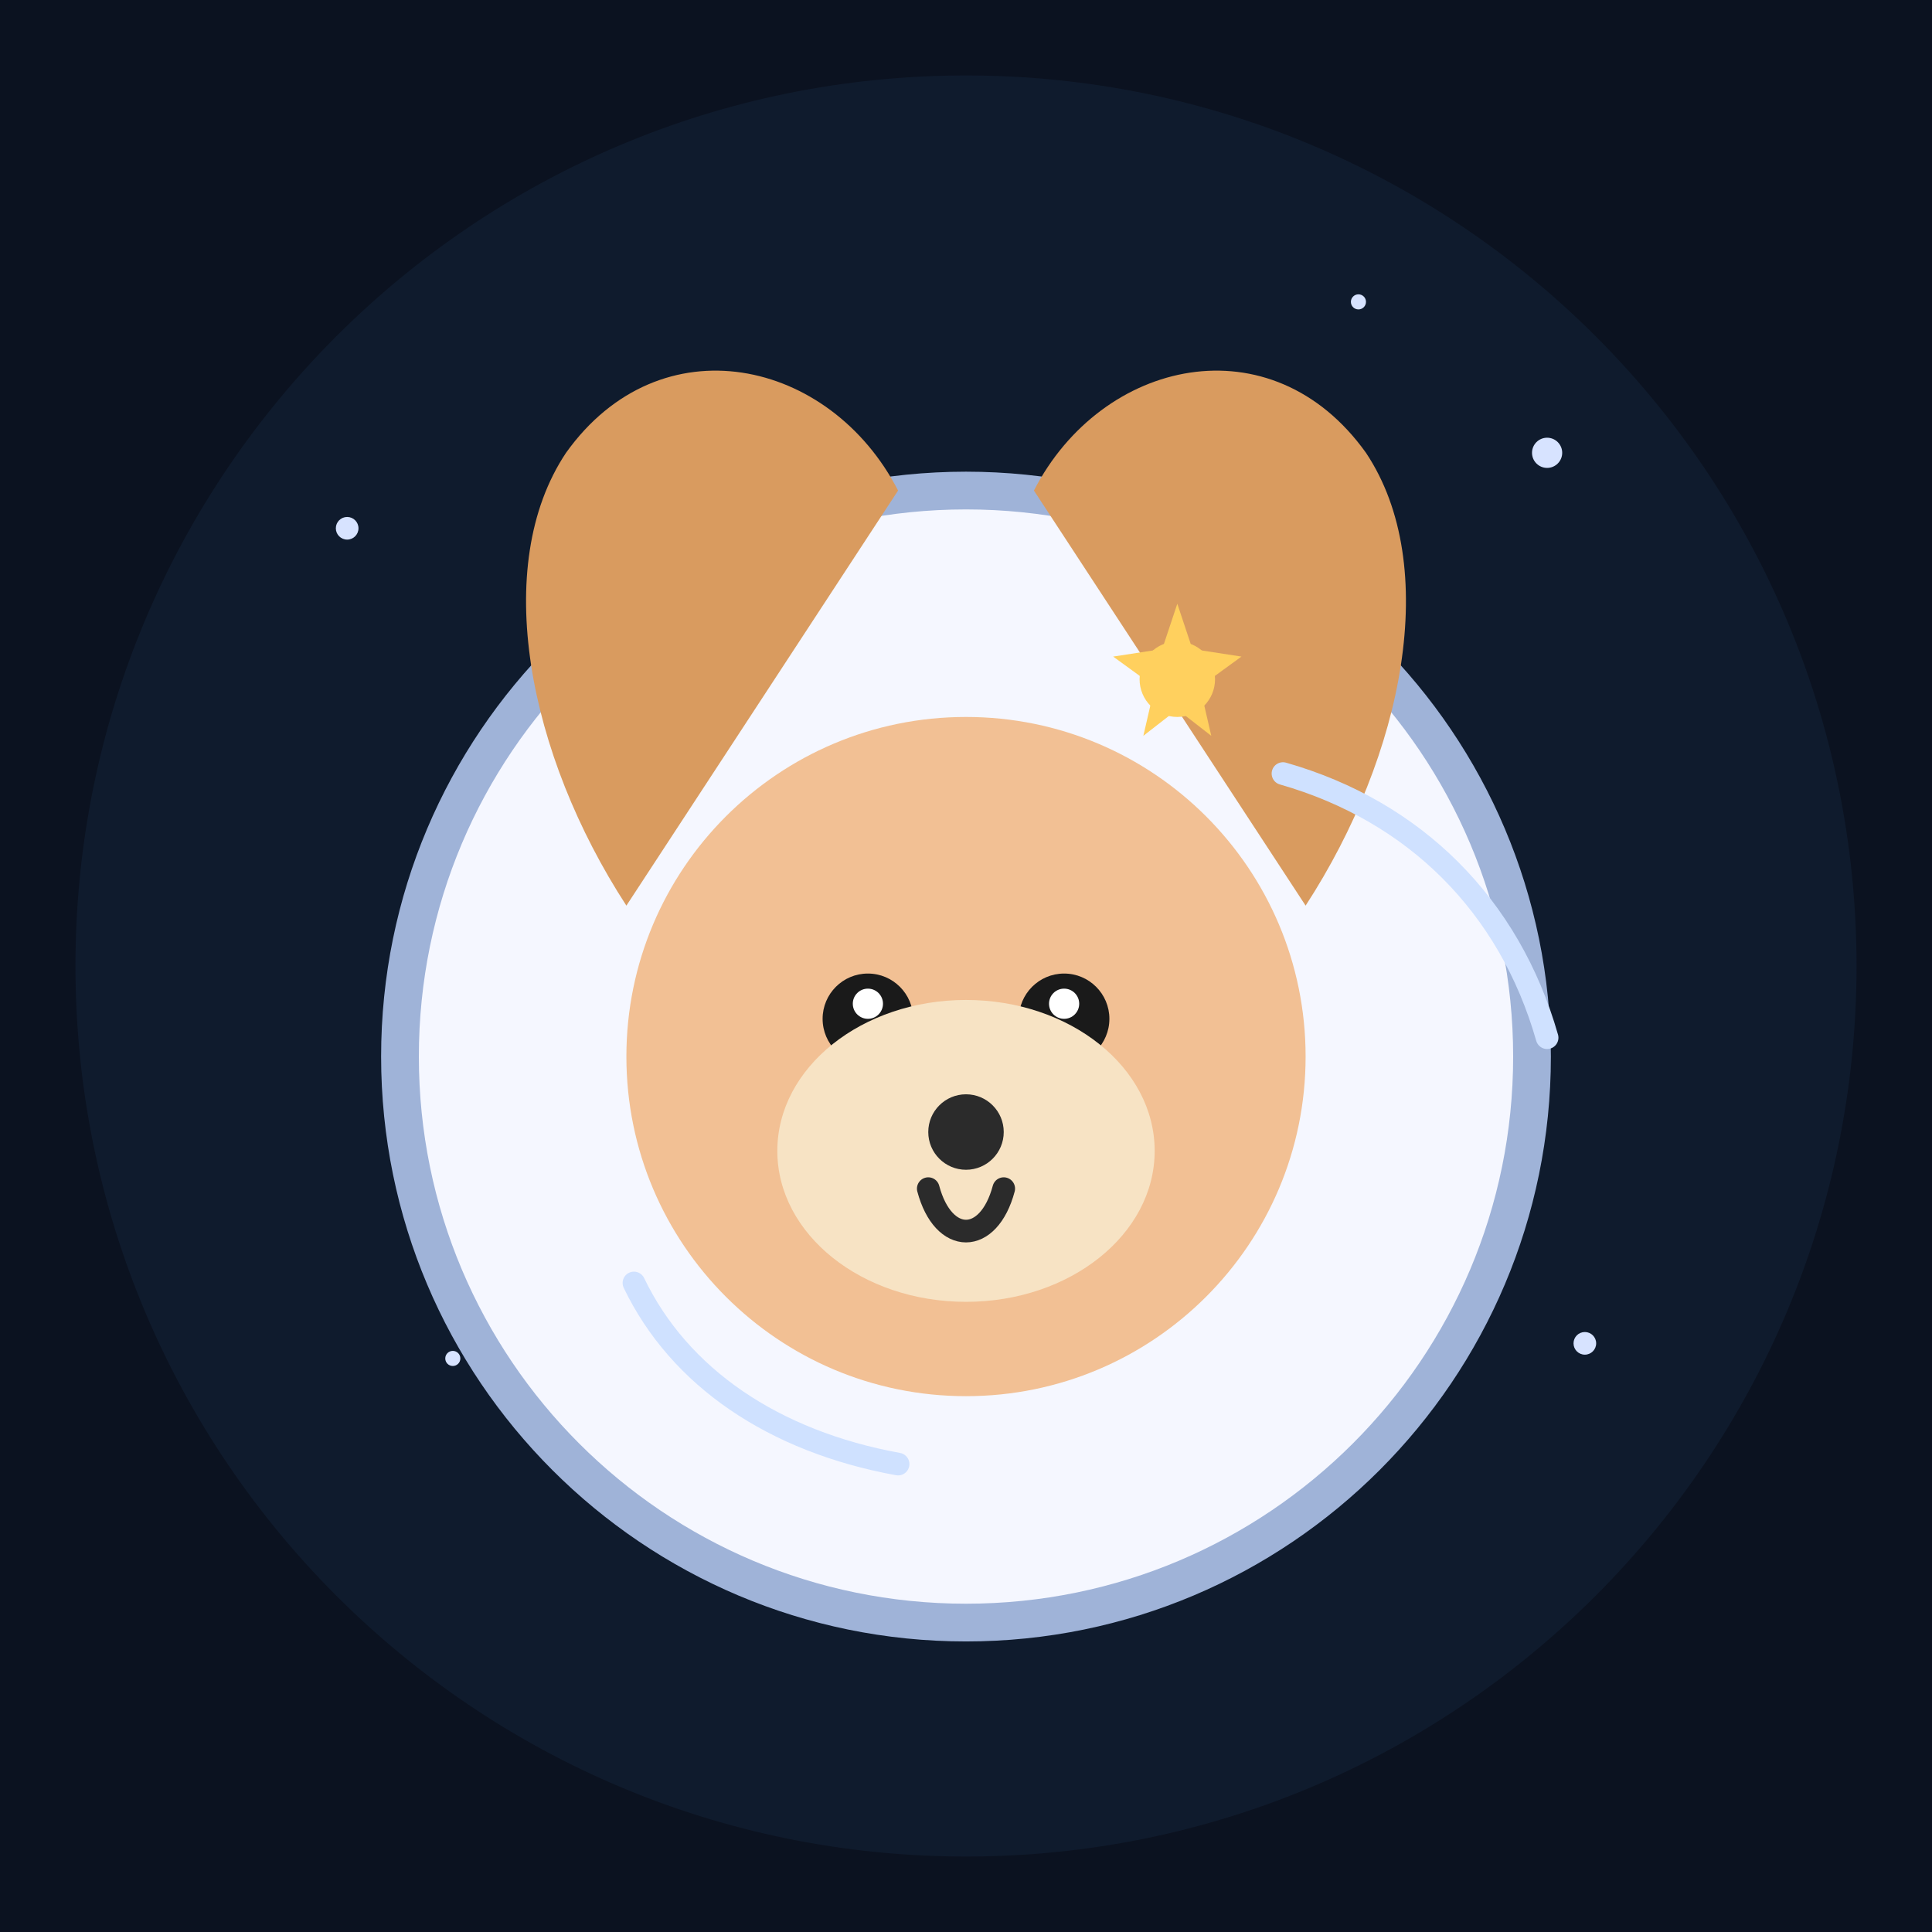
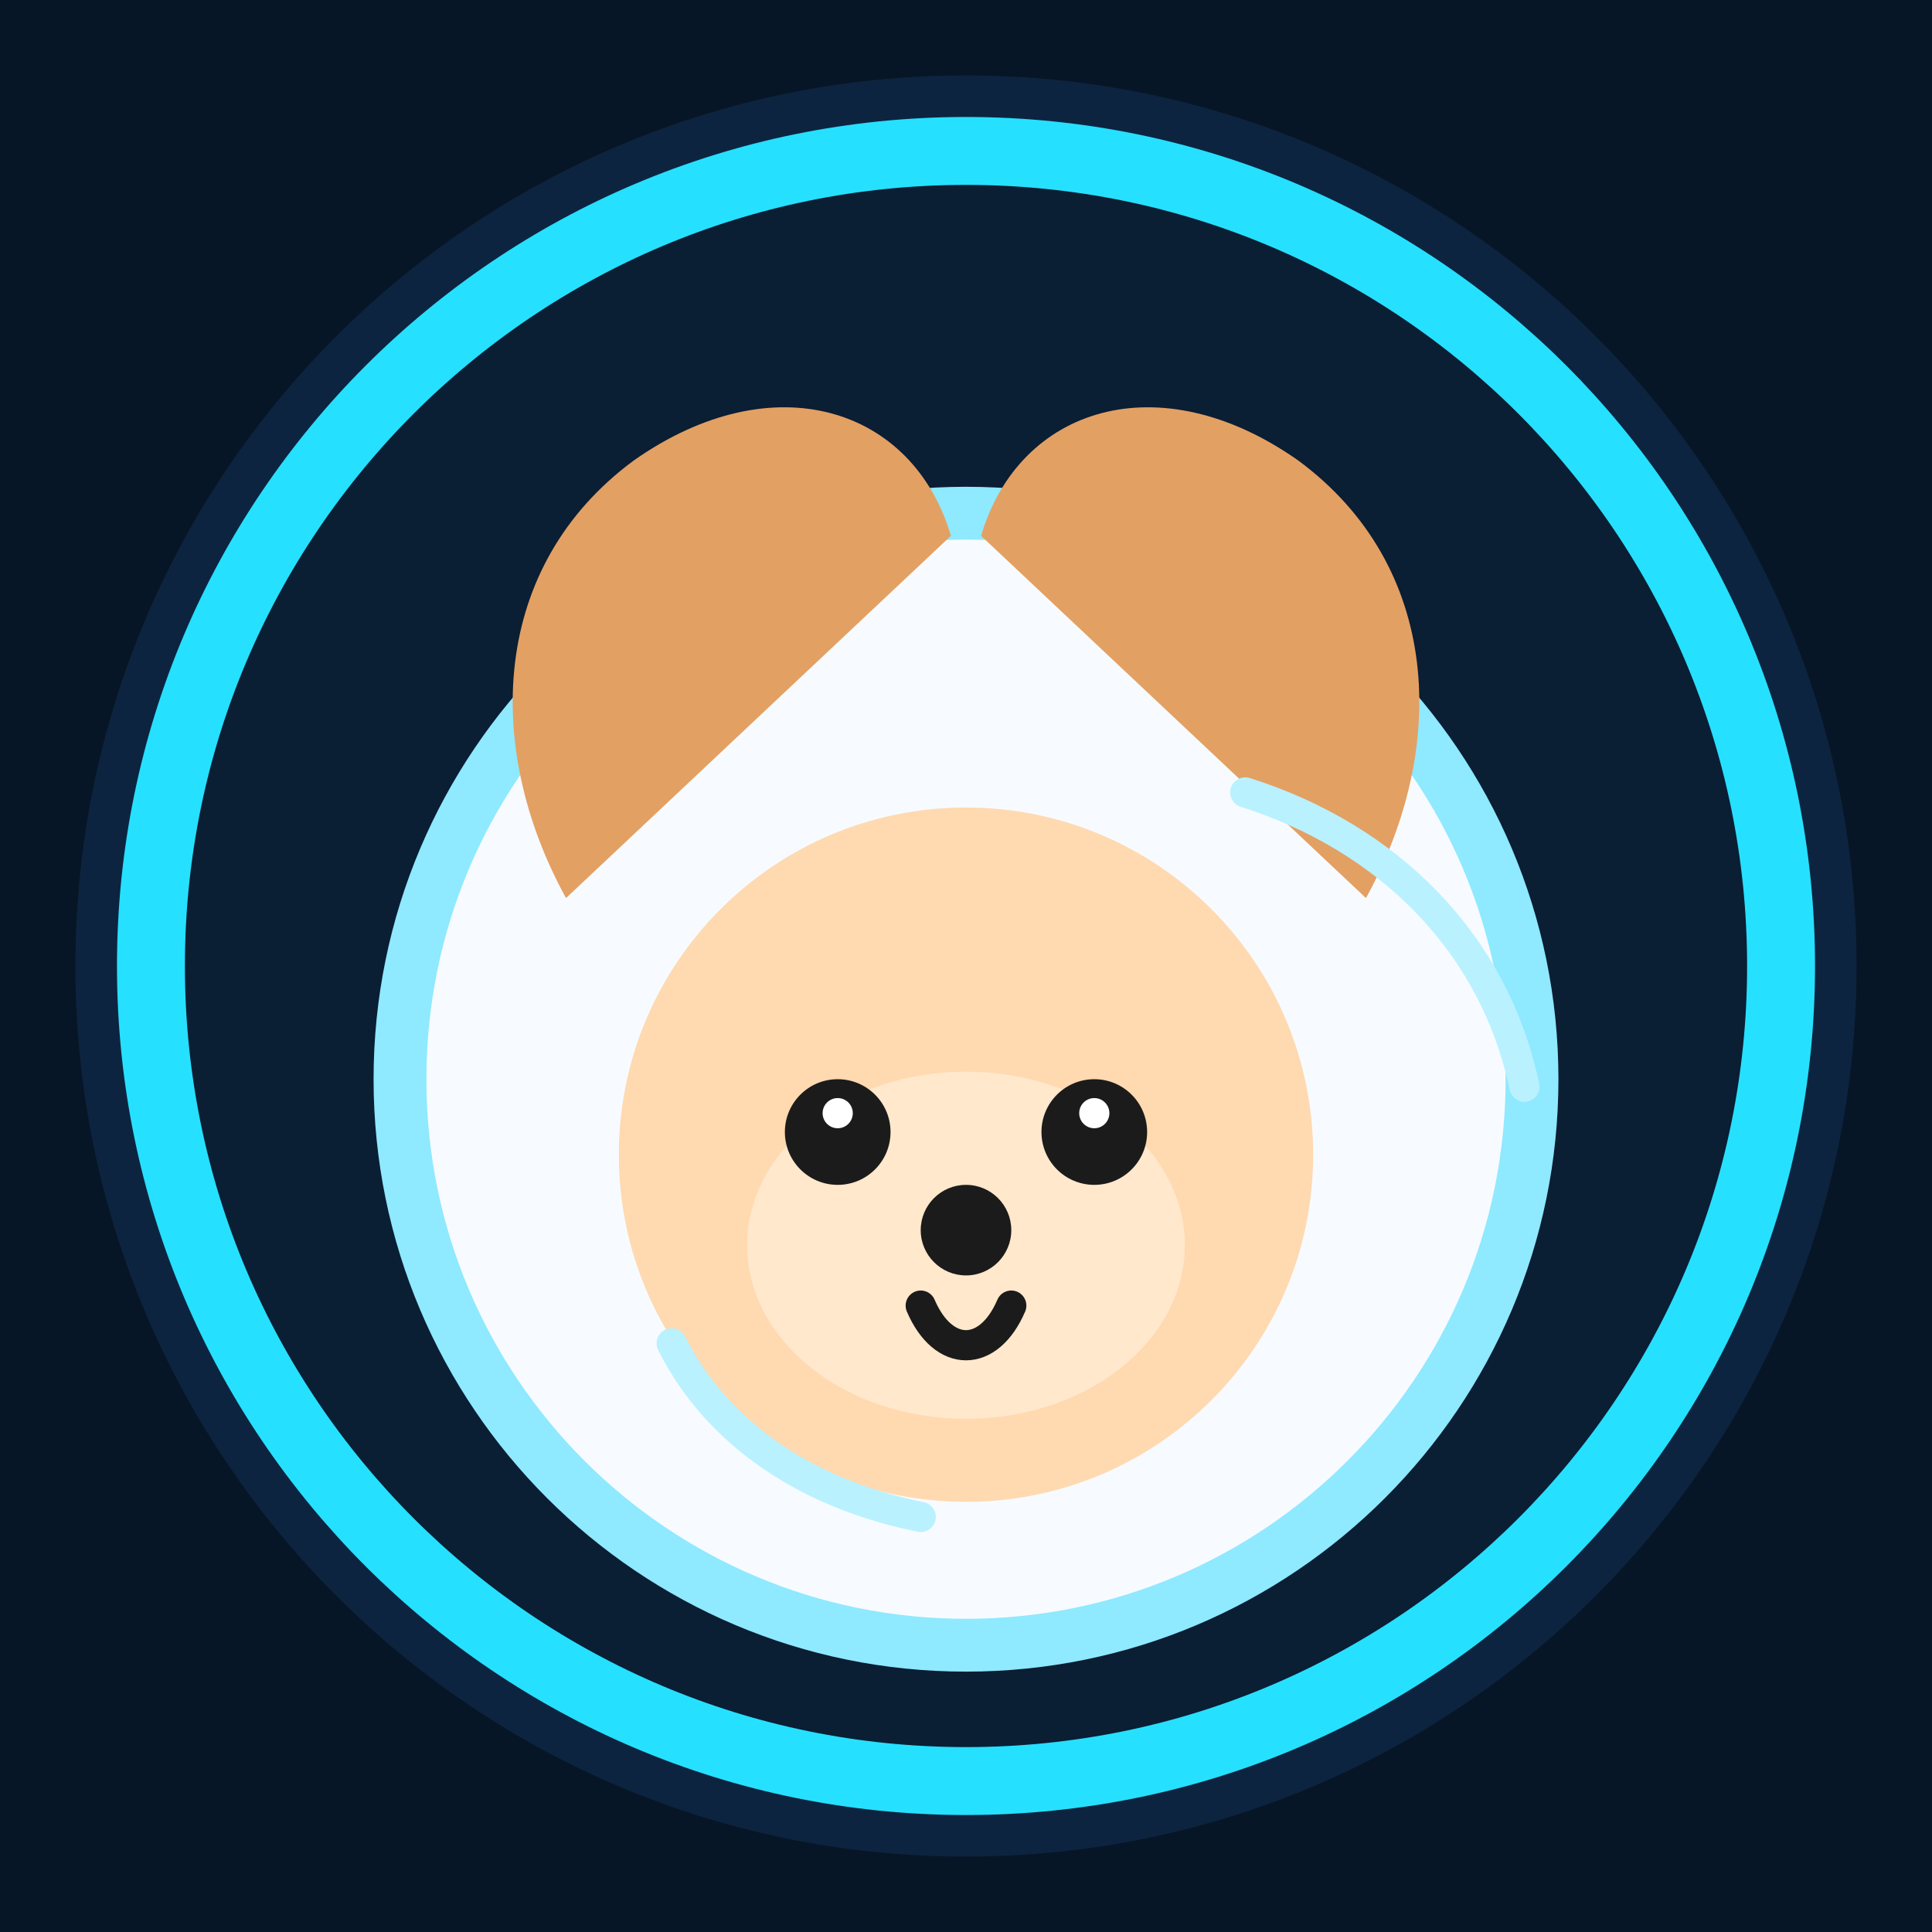
<svg xmlns="http://www.w3.org/2000/svg" width="512" height="512" viewBox="0 0 512 512">
-   <rect width="512" height="512" fill="#0b1220" />
-   <circle cx="256" cy="256" r="236" fill="#0f1b2d" />
-   <circle cx="92" cy="140" r="3" fill="#d7e3ff" />
-   <circle cx="410" cy="120" r="4" fill="#d7e3ff" />
-   <circle cx="420" cy="356" r="3" fill="#d7e3ff" />
-   <circle cx="120" cy="360" r="2" fill="#d7e3ff" />
-   <circle cx="360" cy="80" r="2" fill="#d7e3ff" />
-   <circle cx="256" cy="280" r="150" fill="#f5f7ff" stroke="#9fb3d8" stroke-width="10" />
-   <path d="M166 240 C140 200 130 150 150 120 C175 85 220 95 238 130" fill="#d99b5f" />
-   <path d="M346 240 C372 200 382 150 362 120 C337 85 292 95 274 130" fill="#d99b5f" />
-   <circle cx="256" cy="280" r="90" fill="#f2c094" />
-   <circle cx="230" cy="270" r="12" fill="#1a1a1a" />
-   <circle cx="282" cy="270" r="12" fill="#1a1a1a" />
-   <circle cx="230" cy="266" r="4" fill="#ffffff" />
-   <circle cx="282" cy="266" r="4" fill="#ffffff" />
-   <ellipse cx="256" cy="305" rx="50" ry="40" fill="#f7e3c4" />
-   <circle cx="256" cy="300" r="10" fill="#2b2b2b" />
-   <path d="M246 315 C250 330 262 330 266 315" stroke="#2b2b2b" stroke-width="6" fill="none" stroke-linecap="round" />
-   <path d="M340 205 C375 215 400 240 410 275" stroke="#cfe1ff" stroke-width="6" fill="none" stroke-linecap="round" />
-   <path d="M168 340 C180 365 205 382 238 388" stroke="#cfe1ff" stroke-width="6" fill="none" stroke-linecap="round" />
-   <circle cx="312" cy="180" r="10" fill="#ffd05e" />
-   <path d="M312 160 L316 172 L329 174 L318 182 L321 195 L312 188 L303 195 L306 182 L295 174 L308 172 Z" fill="#ffd05e" />
+   <rect width="512" height="512" fill="#071626" />
+   <circle cx="256" cy="256" r="236" fill="#0d2440" />
+   <circle cx="256" cy="256" r="216" fill="#0a1e34" stroke="#26e0ff" stroke-width="18" />
+   <circle cx="256" cy="286" r="150" fill="#f7fbff" stroke="#8fe9ff" stroke-width="14" />
+   <path d="M150 238 C128 198 130 150 168 122 C205 96 242 108 252 142" fill="#e3a063" />
+   <path d="M362 238 C384 198 382 150 344 122 C307 96 270 108 260 142" fill="#e3a063" />
+   <circle cx="256" cy="306" r="92" fill="#ffd9b0" />
+   <ellipse cx="256" cy="330" rx="58" ry="46" fill="#ffe8cc" />
+   <circle cx="222" cy="300" r="14" fill="#1b1b1b" />
+   <circle cx="290" cy="300" r="14" fill="#1b1b1b" />
+   <circle cx="222" cy="295" r="4" fill="#ffffff" />
+   <circle cx="290" cy="295" r="4" fill="#ffffff" />
+   <circle cx="256" cy="326" r="12" fill="#1b1b1b" />
+   <path d="M244 346 C250 360 262 360 268 346" stroke="#1b1b1b" stroke-width="8" fill="none" stroke-linecap="round" />
+   <path d="M330 210 C368 222 396 250 404 288" stroke="#b9f1ff" stroke-width="8" fill="none" stroke-linecap="round" />
+   <path d="M178 356 C190 380 214 396 244 402" stroke="#b9f1ff" stroke-width="8" fill="none" stroke-linecap="round" />
</svg>
